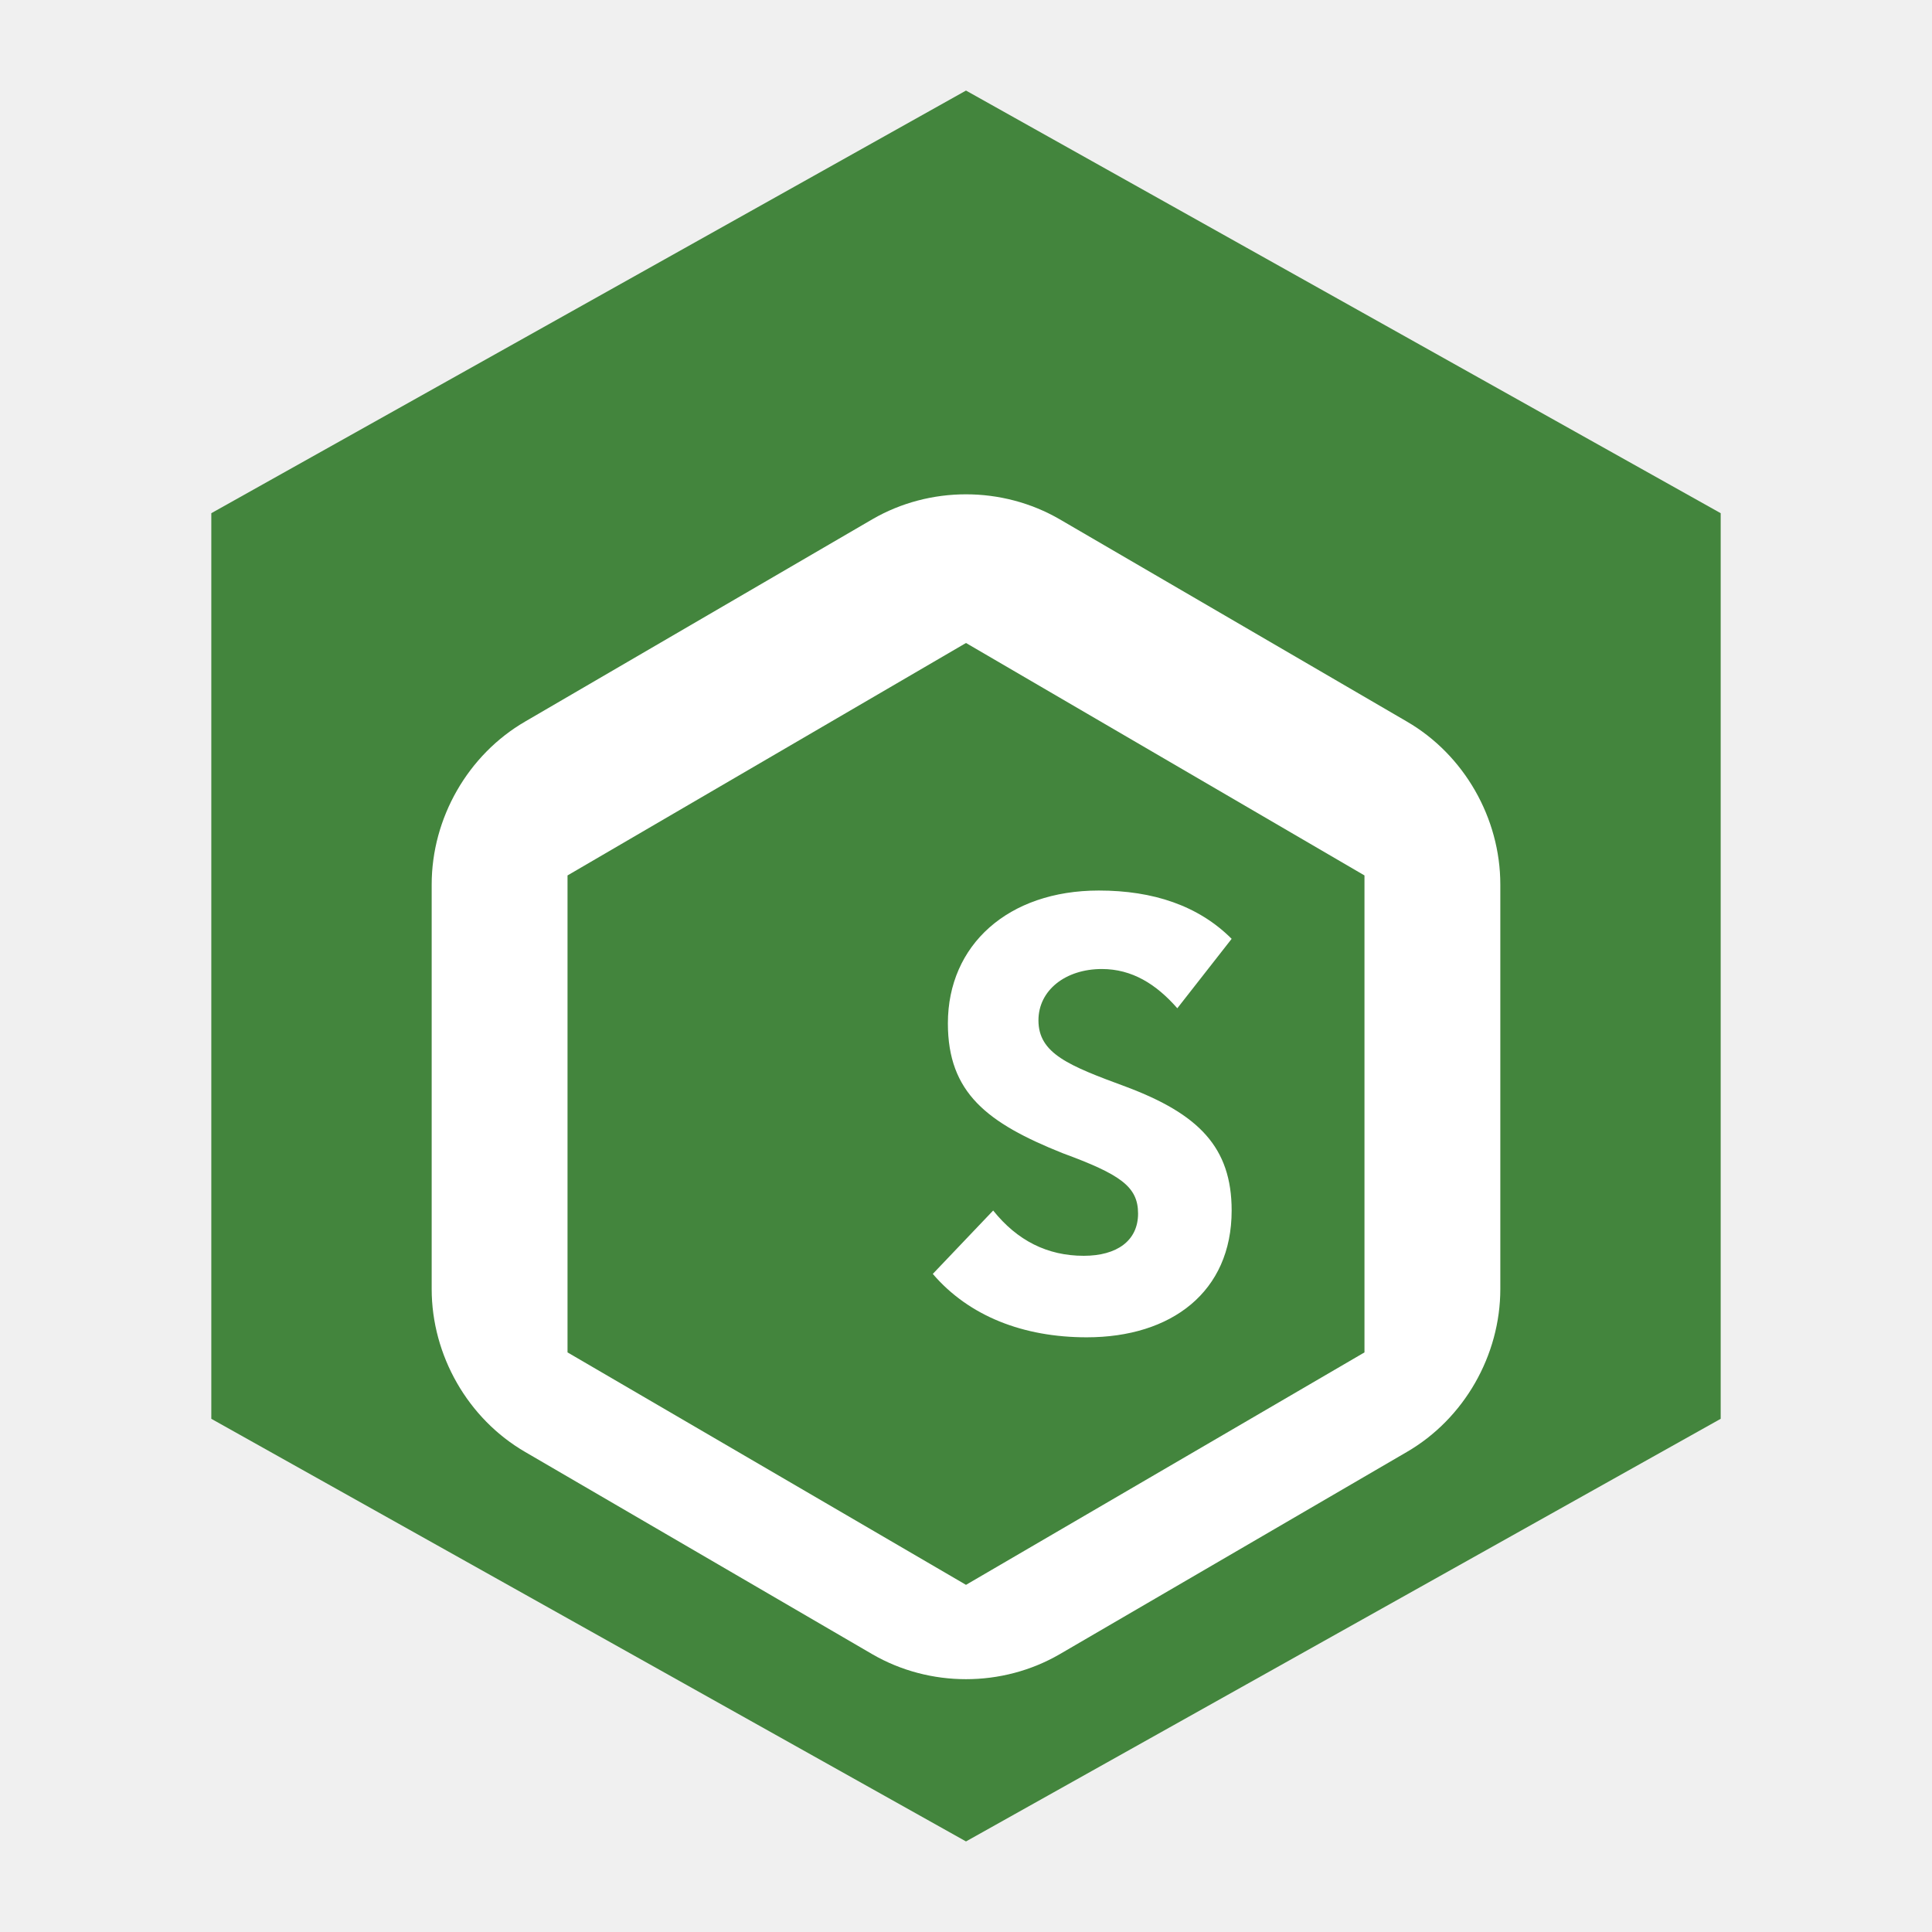
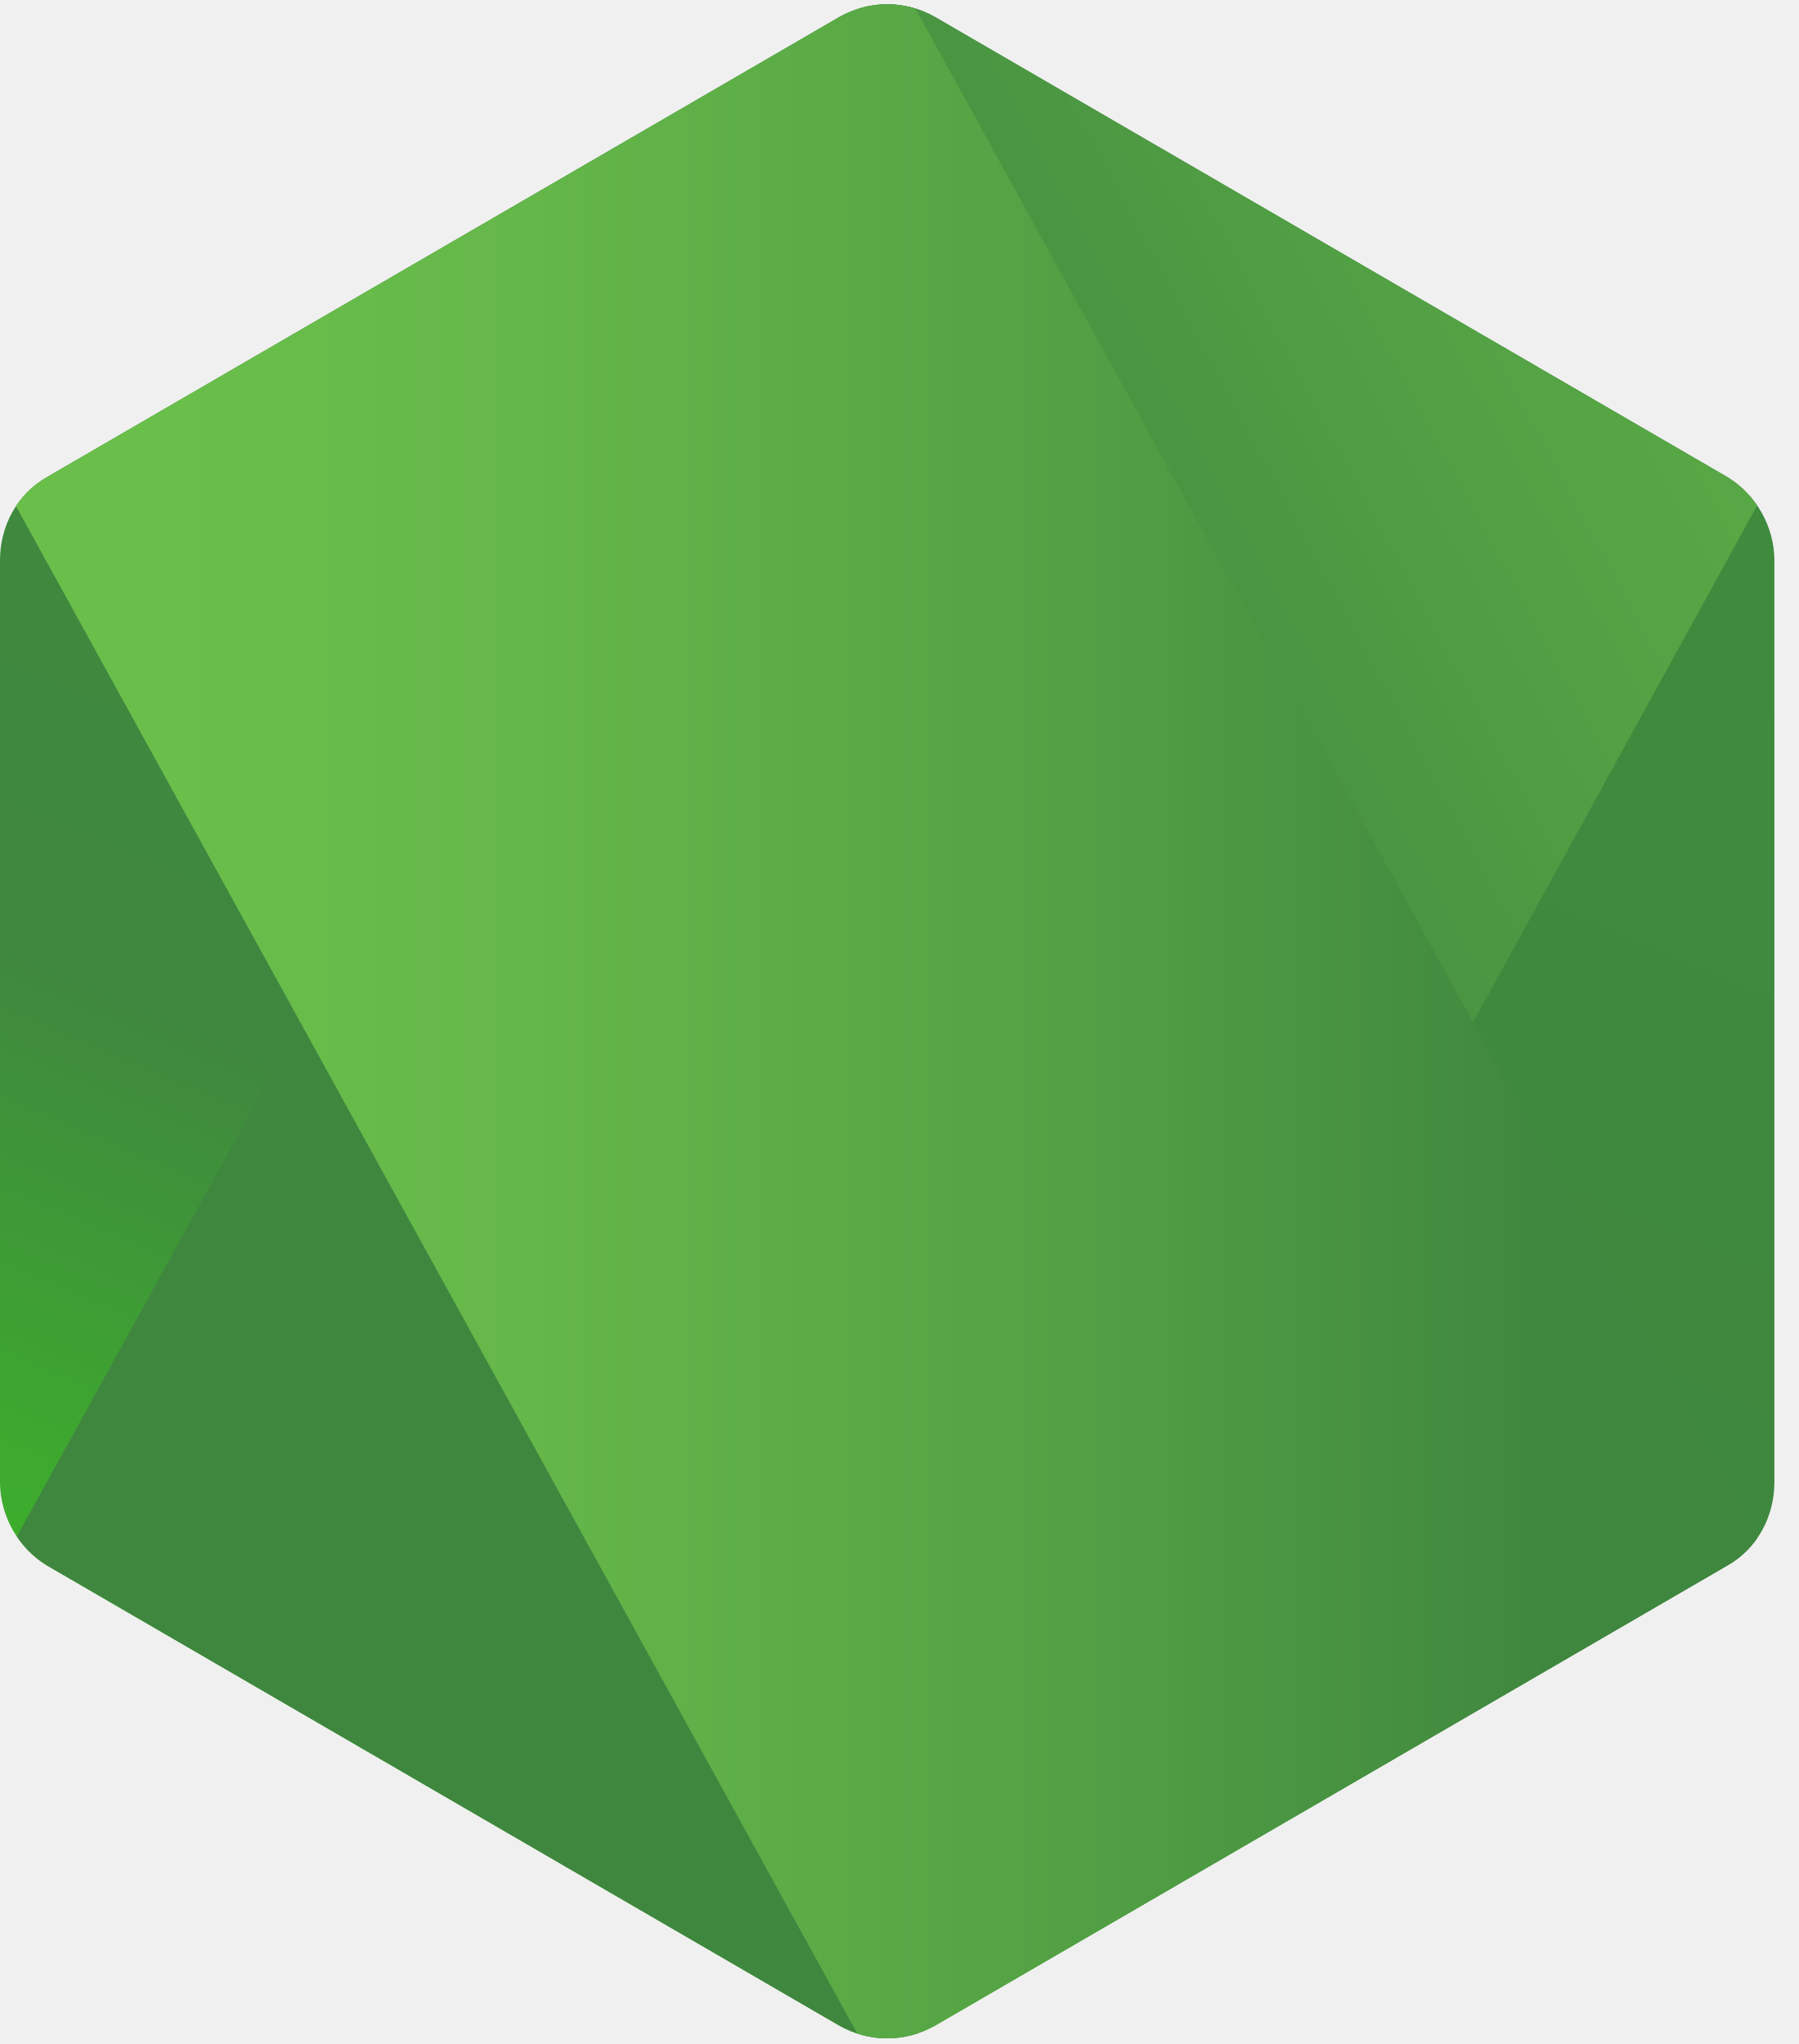
- <svg xmlns="http://www.w3.org/2000/svg" viewBox="0 0 64 64" role="img">
-   <path fill="#43853d" d="M32 3 57 17v30L32 61 7 47V17z" />
-   <path fill="#fff" d="M28.9 17.2c1.9-1.1 4.3-1.1 6.2 0l11.5 6.7c1.9 1.1 3.1 3.2 3.1 5.4v13.4c0 2.2-1.2 4.3-3.1 5.4l-11.5 6.7c-1.9 1.1-4.3 1.1-6.2 0l-11.5-6.7c-1.9-1.1-3.1-3.2-3.1-5.4V29.3c0-2.2 1.2-4.3 3.1-5.4z" />
-   <path fill="#43853d" d="M32 21.3 18.8 29v15.8L32 52.5l13.2-7.7V29z" />
-   <path fill="#fff" d="M36.5 32.1c-1.2 0-2.1.7-2.1 1.7 0 1.1 1 1.5 2.9 2.2 2.4.9 3.5 2 3.5 4.1 0 2.7-2 4.2-4.8 4.2-2.1 0-3.9-.7-5.1-2.1l2-2.1c.8 1 1.8 1.5 3 1.5 1.1 0 1.8-.5 1.8-1.4 0-.9-.6-1.3-2.5-2-2.5-1-3.8-2-3.8-4.3 0-2.6 2-4.4 5-4.4 1.8 0 3.3.5 4.4 1.6l-1.8 2.3c-.7-.8-1.5-1.3-2.5-1.3z" />
+ <svg xmlns="http://www.w3.org/2000/svg" role="img" aria-label="Node.js official hex logo" viewBox="0 0 44 50">
+   <defs>
+     <clipPath id="hexClip">
+       <path d="M22.872 0.417C22.136 0 21.262 0 20.525 0.417L1.151 11.669C0.414 12.086 0 12.873 0 13.707V36.258C0 37.092 0.46 37.879 1.151 38.296L20.525 49.549C21.262 49.965 22.136 49.965 22.872 49.549L42.247 38.296C42.984 37.879 43.398 37.092 43.398 36.258V13.707C43.398 12.873 42.938 12.086 42.247 11.669L22.872 0.417Z" />
+     </clipPath>
+     <linearGradient id="main" x1="30.33" y1="8.56" x2="14.9" y2="44.7" gradientUnits="userSpaceOnUse">
+       <stop stop-color="#3F8B3D" />
+       <stop offset="0.64" stop-color="#3F873F" />
+       <stop offset="0.93" stop-color="#3DA92E" />
+       <stop offset="1" stop-color="#3DAE2B" />
+     </linearGradient>
+     <linearGradient id="r1" x1="18.8" y1="26.8" x2="68" y2="0.4" gradientUnits="userSpaceOnUse">
+       <stop offset="0.14" stop-color="#3F873F" />
+       <stop offset="0.4" stop-color="#52A044" />
+       <stop offset="0.71" stop-color="#64B749" />
+       <stop offset="0.91" stop-color="#6ABF4B" />
+     </linearGradient>
+     <linearGradient id="r2" x1="0.25" y1="24.5" x2="44" y2="24.5" gradientUnits="userSpaceOnUse">
+       <stop offset="0.09" stop-color="#6ABF4B" />
+       <stop offset="0.29" stop-color="#64B749" />
+       <stop offset="0.6" stop-color="#52A044" />
+       <stop offset="0.86" stop-color="#3F873F" />
+     </linearGradient>
+   </defs>
+   <path fill="url(#main)" d="M22.872 0.417C22.136 0 21.262 0 20.525 0.417L1.151 11.669C0.414 12.086 0 12.873 0 13.707V36.258C0 37.092 0.46 37.879 1.151 38.296L20.525 49.549C21.262 49.965 22.136 49.965 22.872 49.549L42.247 38.296C42.984 37.879 43.398 37.092 43.398 36.258V13.707C43.398 12.873 42.938 12.086 42.247 11.669L22.872 0.417Z" />
+   <polygon fill="url(#r1)" clip-path="url(#hexClip)" points="21.699,-1.047 43.205,11.948 21.699,51.073 0.153,38.055" />
+   <polygon fill="url(#r2)" clip-path="url(#hexClip)" points="21.699,-1.047 0.153,11.948 21.699,51.073 43.205,38.055" />
</svg>
